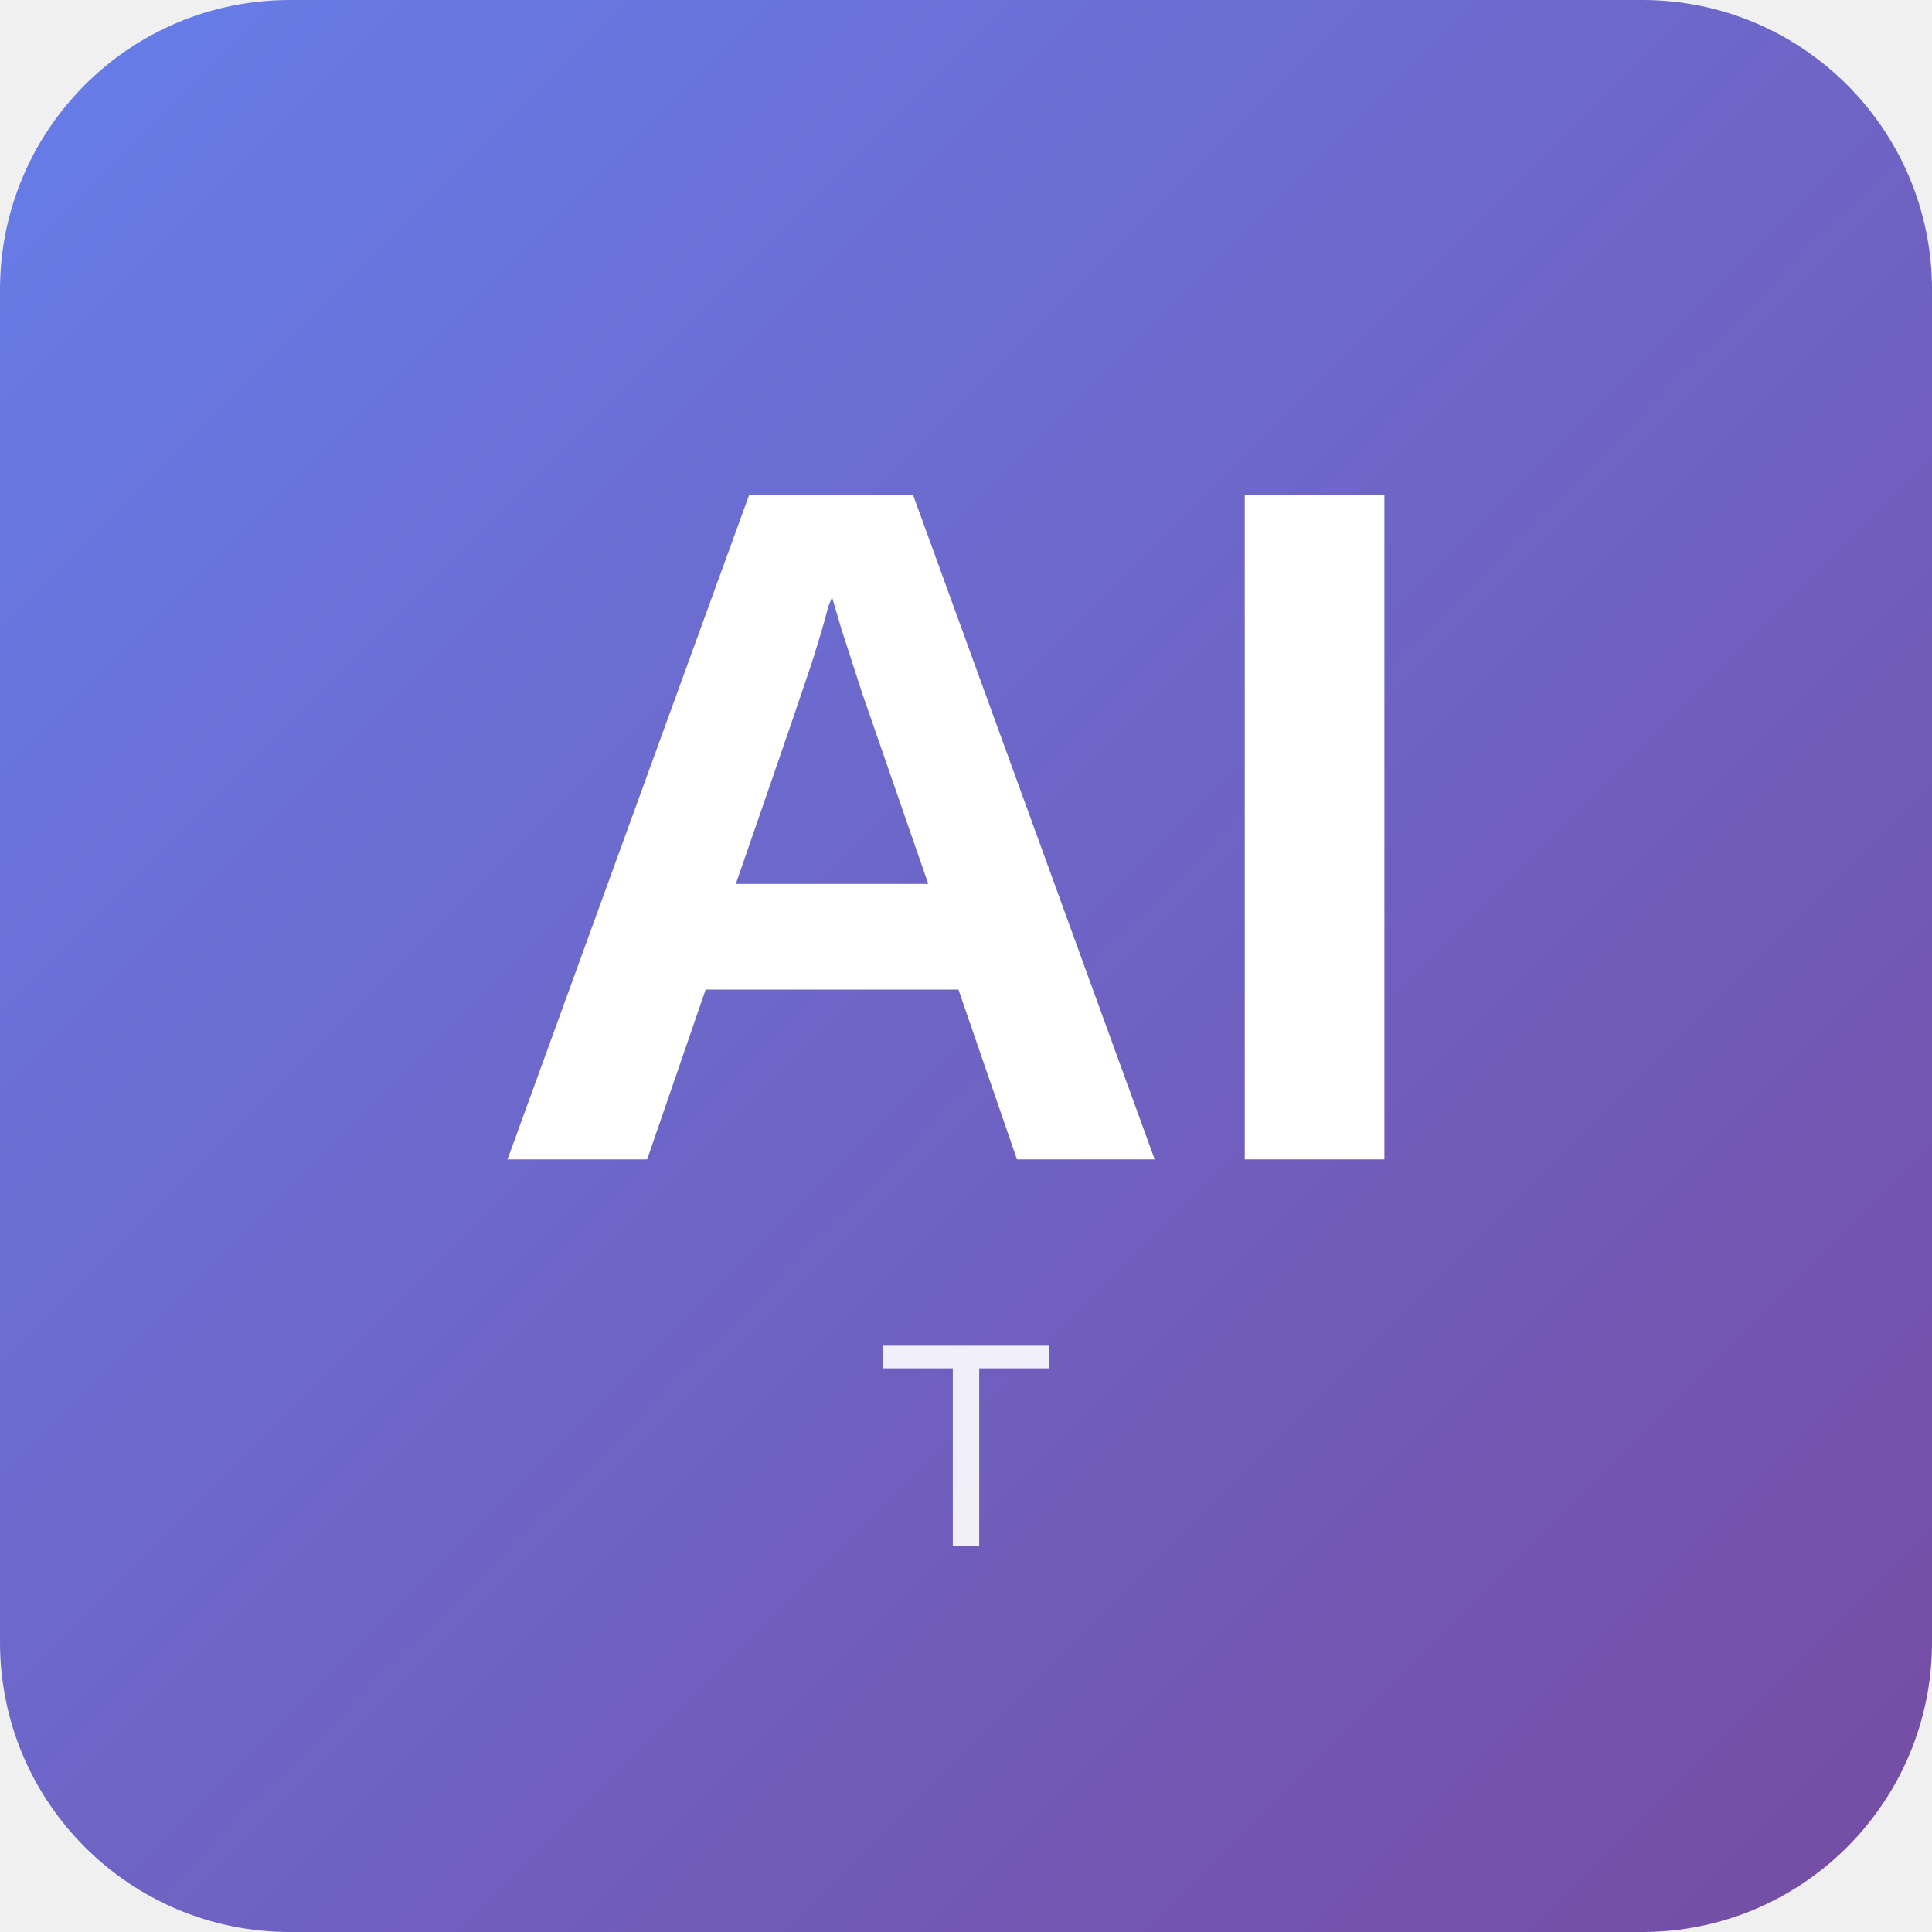
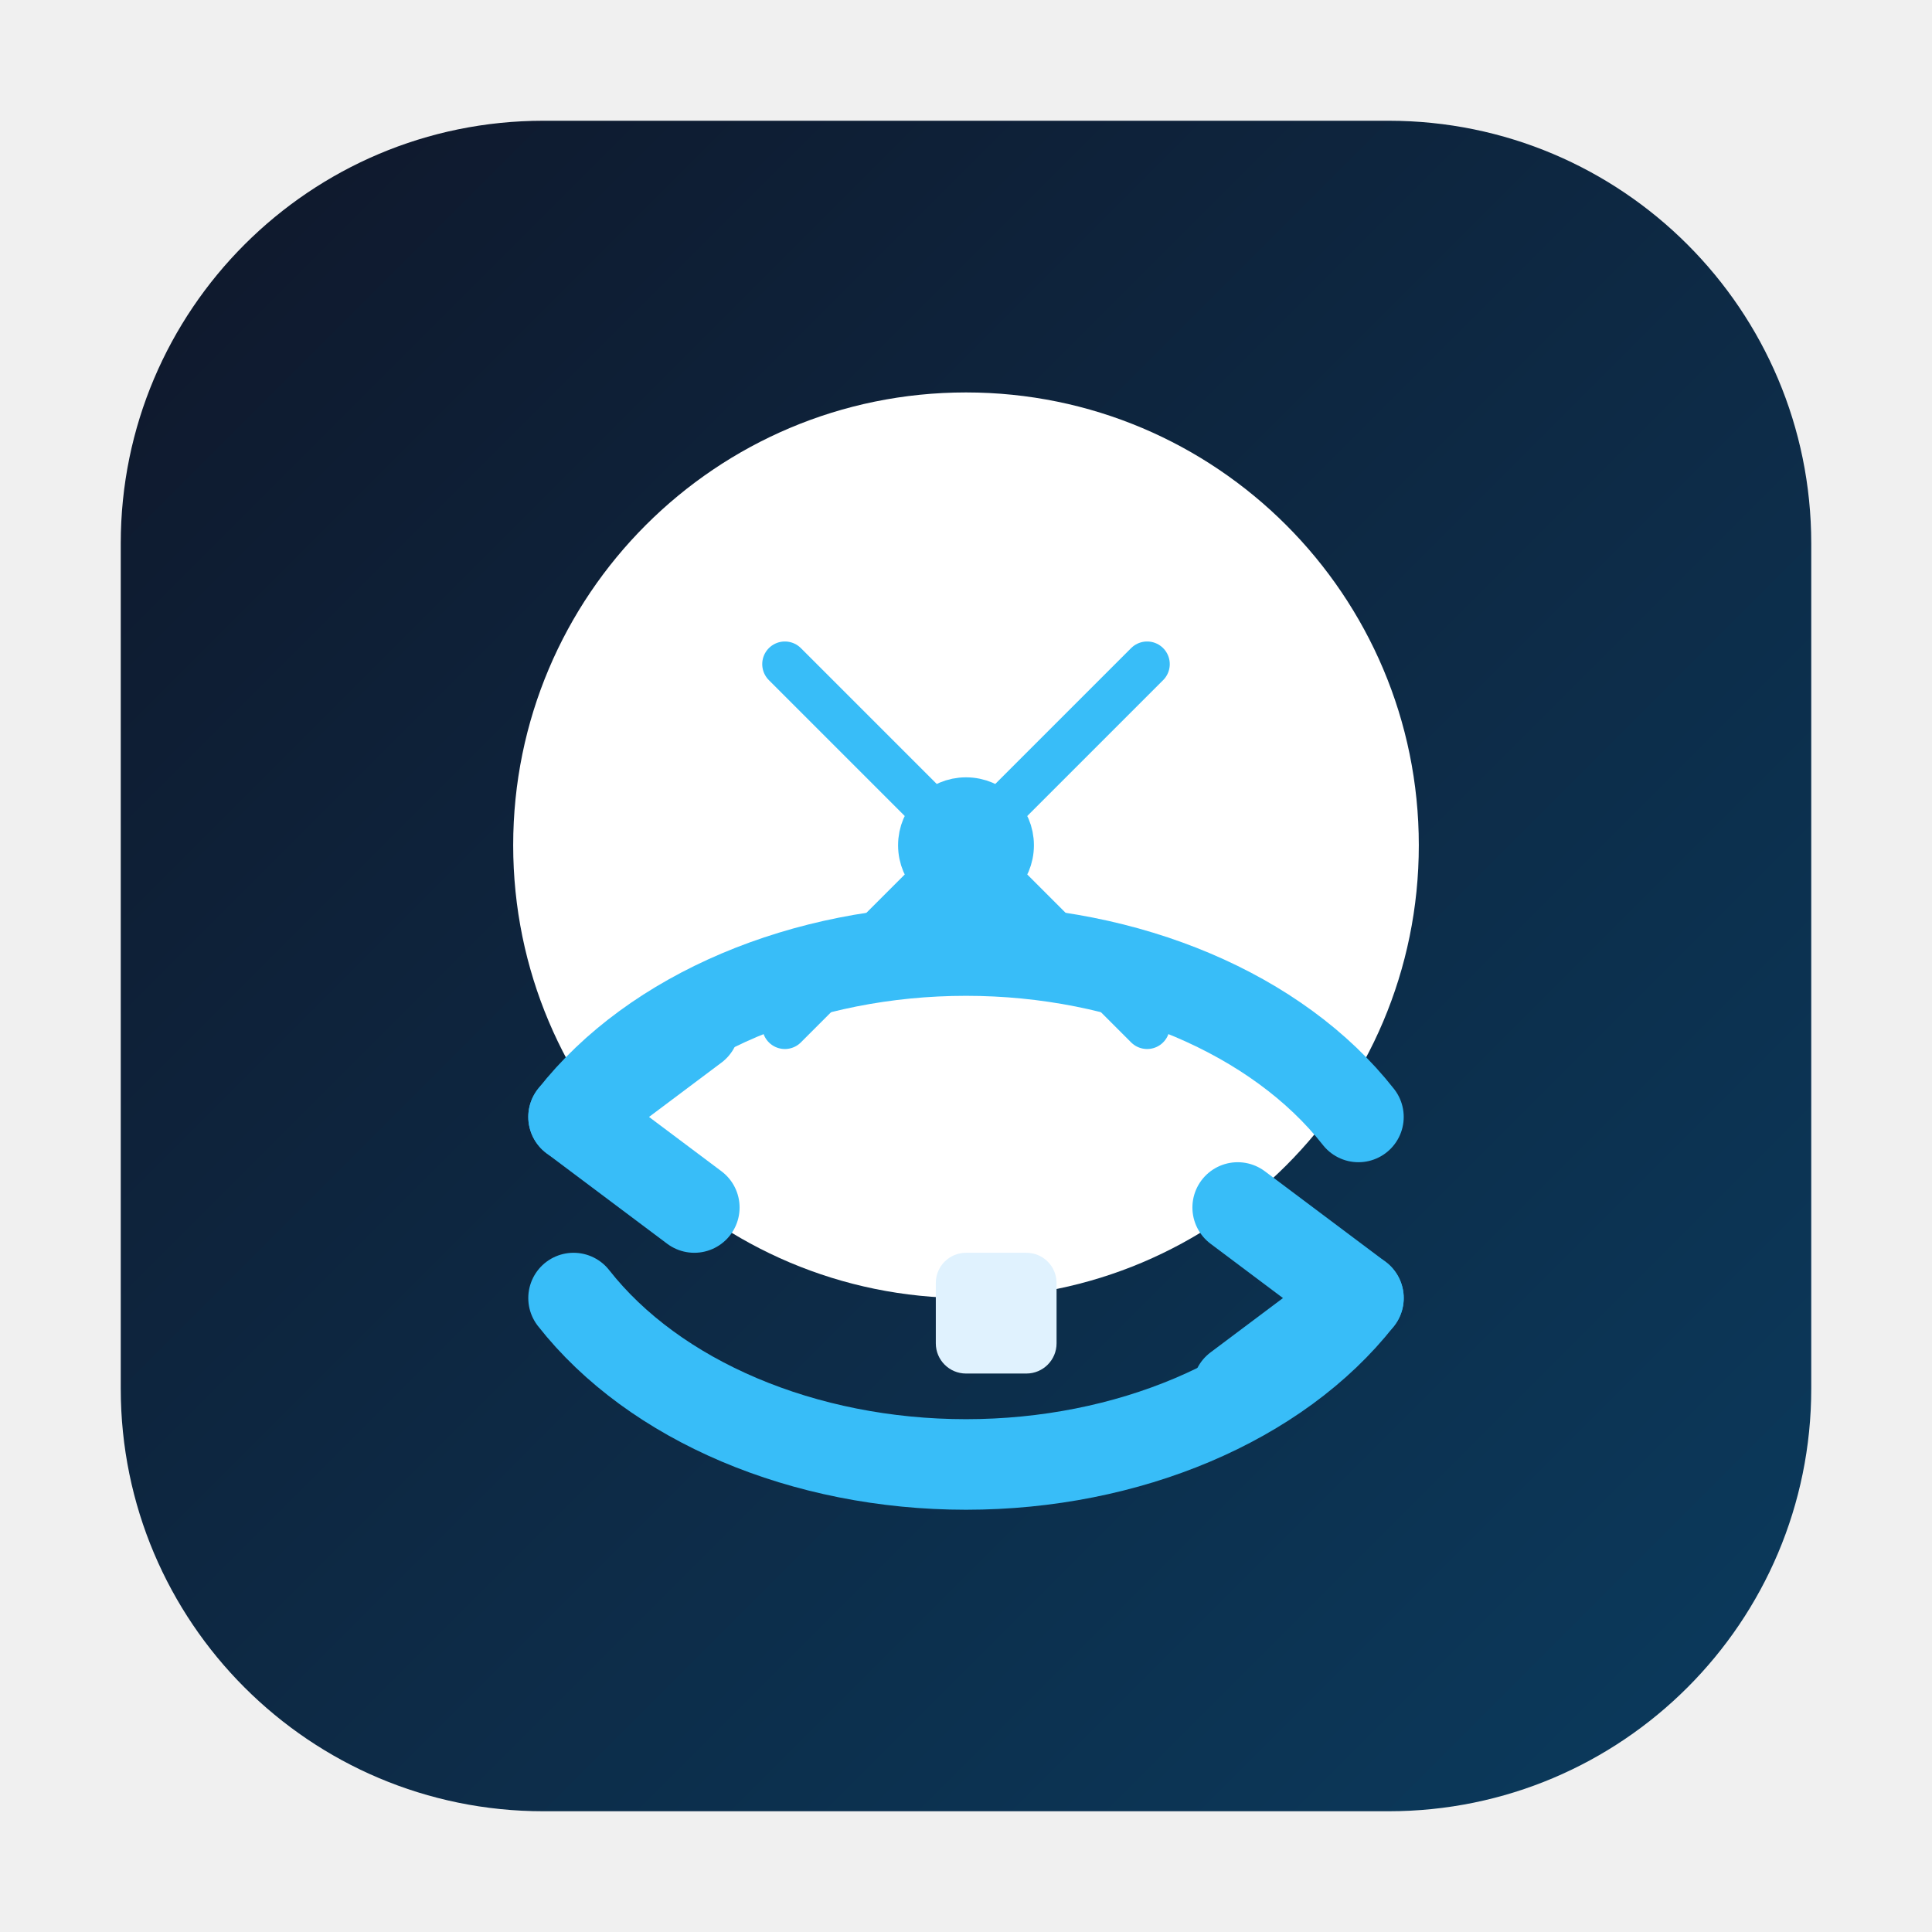
- <svg xmlns="http://www.w3.org/2000/svg" width="16" height="16" viewBox="0 0 16 16">
+ <svg xmlns="http://www.w3.org/2000/svg" width="16" height="16" viewBox="0 0 128 128">
  <defs>
-     <linearGradient id="grad" x1="0%" y1="0%" x2="100%" y2="100%">
-       <stop offset="0%" style="stop-color:#667eea;stop-opacity:1" />
-       <stop offset="100%" style="stop-color:#764ba2;stop-opacity:1" />
+     <linearGradient id="bg-16" x1="0" y1="0" x2="1" y2="1">
+       <stop offset="0%" stop-color="#0F172A" />
+       <stop offset="100%" stop-color="#0B3B5E" />
    </linearGradient>
  </defs>
-   <rect width="16" height="16" fill="url(#grad)" rx="2.4" />
-   <text x="50%" y="50%" text-anchor="middle" dy="1.6" font-family="Arial, sans-serif" font-size="8" font-weight="bold" fill="white">AI</text>
-   <text x="50%" y="75%" text-anchor="middle" dy="0.8" font-family="Arial, sans-serif" font-size="2.4" fill="white" opacity="0.9">T</text>
+   <rect x="8" y="8" width="112" height="112" rx="28" fill="url(#bg-16)" />
+   <circle cx="64" cy="56" r="30" fill="#FFFFFF" />
+   <g stroke="#38BDF8" stroke-width="3" stroke-linecap="round" fill="#38BDF8">
+     <line x1="52" y1="44" x2="76" y2="68" />
+     <line x1="76" y1="44" x2="52" y2="68" />
+     <circle cx="64" cy="56" r="3" />
+   </g>
+   <g stroke="#38BDF8" stroke-width="6" stroke-linecap="round" stroke-linejoin="round" fill="none">
+     <path d="M38 86 A30 22 0 0 0 90 86" />
+     <path d="M82 80 L90 86 L82 92" />
+     <path d="M90 74 A30 22 0 0 0 38 74" />
+     <path d="M46 68 L38 74 L46 80" />
+   </g>
+   <rect x="62" y="83" width="8" height="8" rx="2" fill="#E0F2FE" />
</svg>
